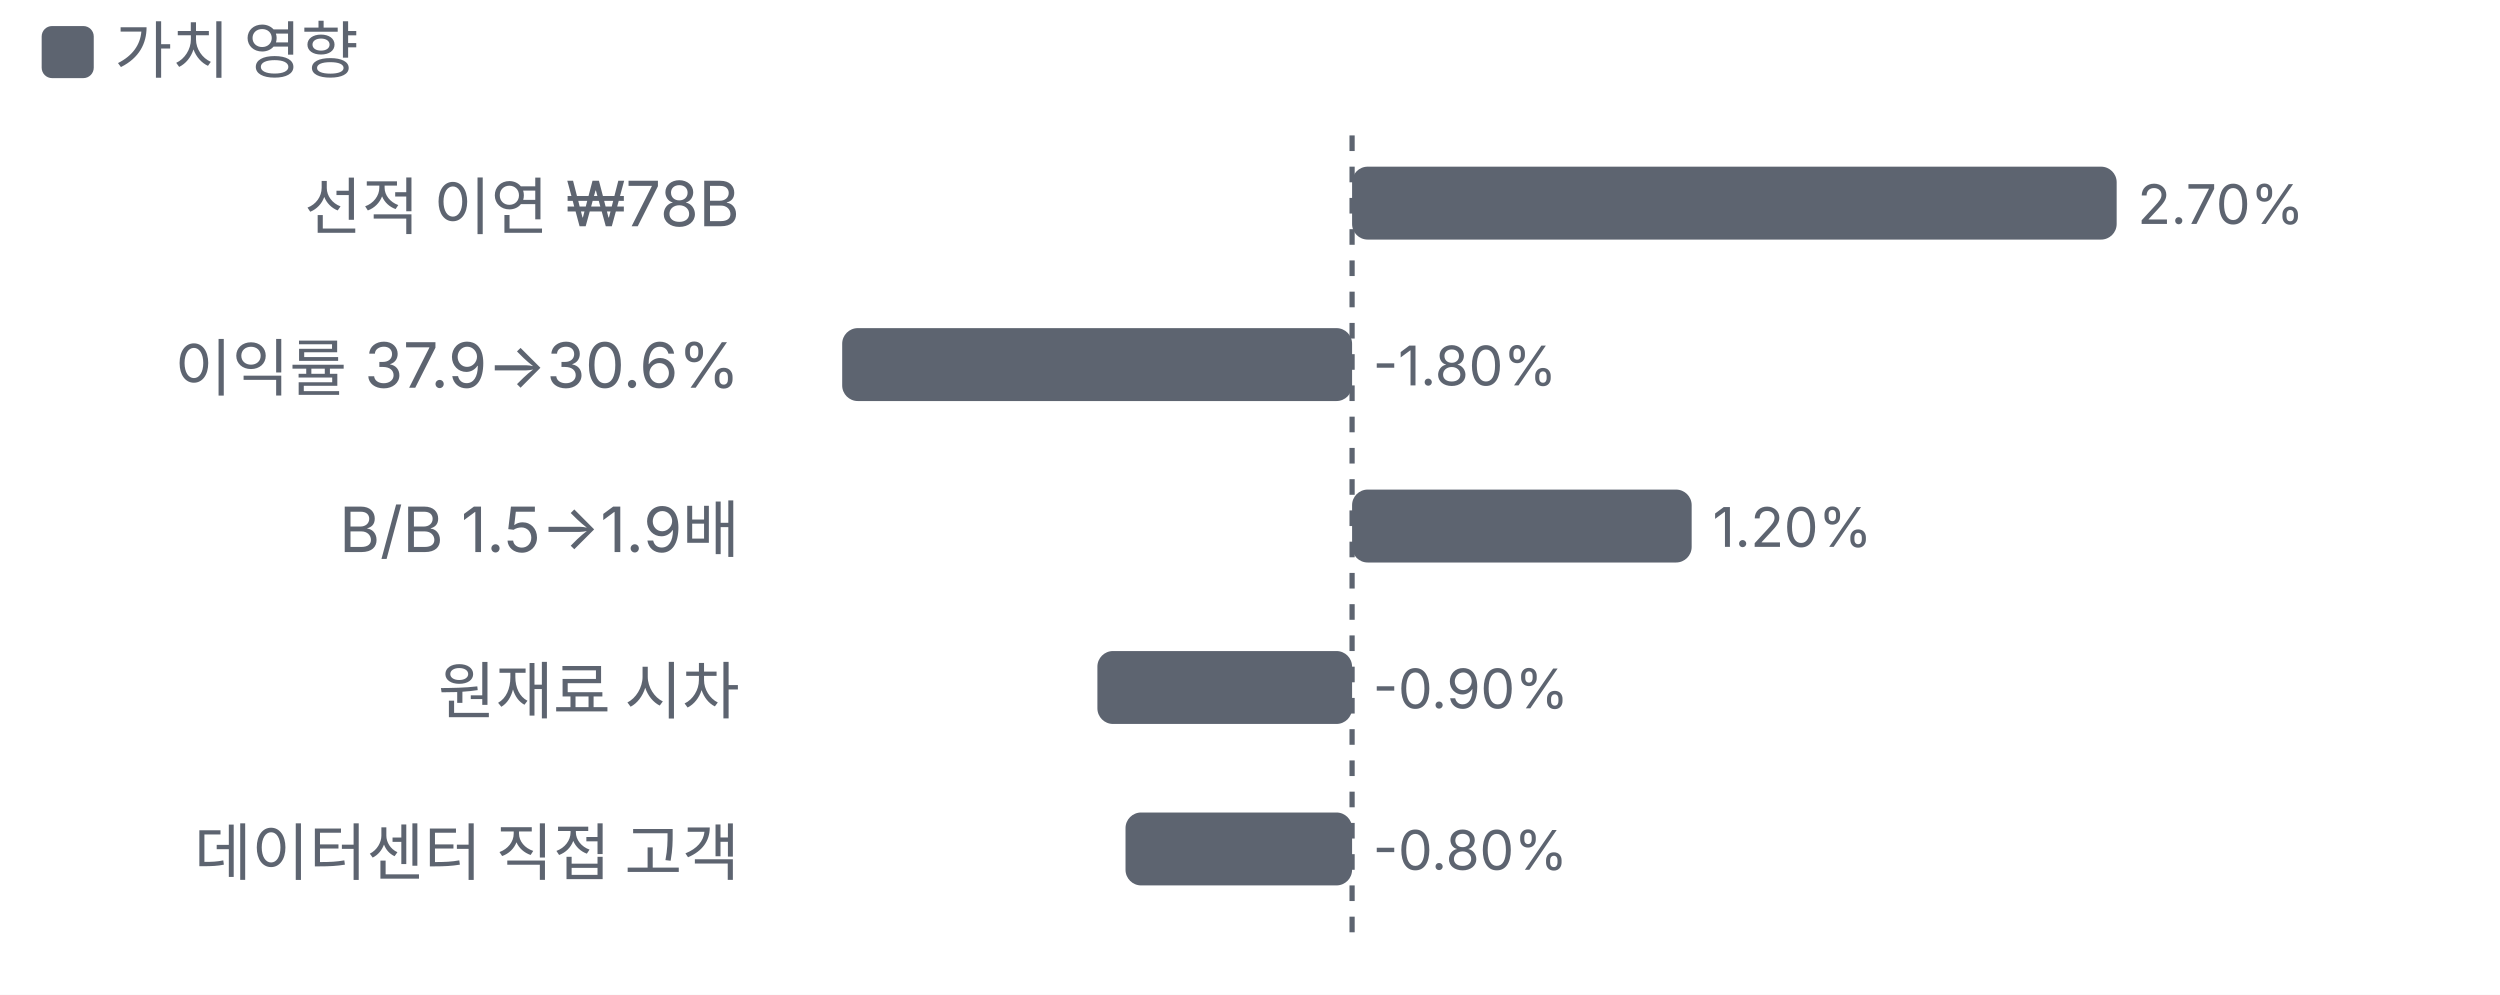
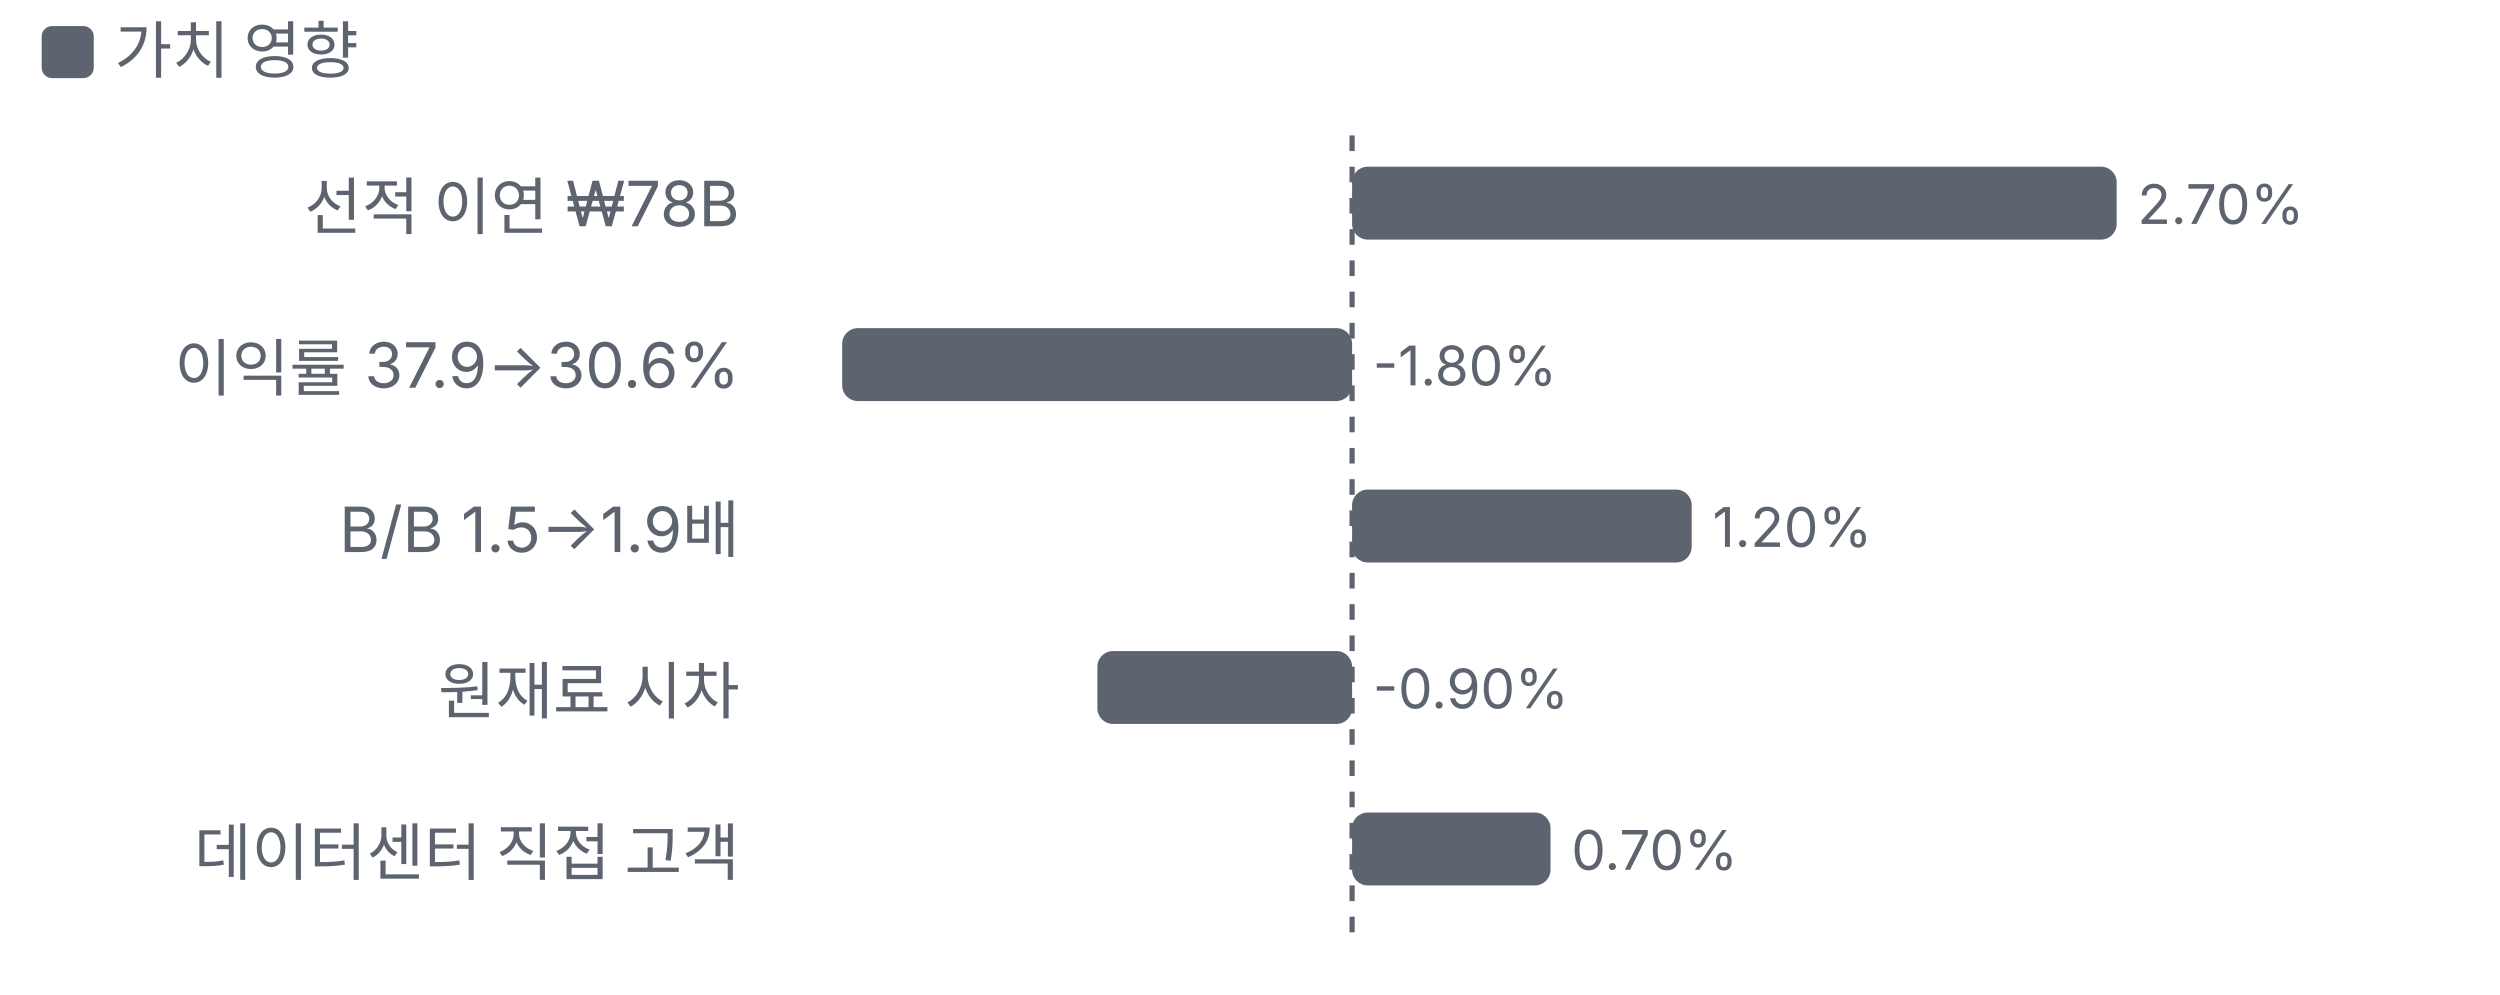
<svg xmlns="http://www.w3.org/2000/svg" viewBox="0 0 480 191" width="480" height="191">
  <style>text{fill:#5d6470;font-size:10.5px;font-family:-apple-system,'Apple SD Gothic Neo','Malgun Gothic',sans-serif}</style>
  <rect width="100%" height="100%" fill="#ffffff" />
  <rect x="8" y="5" width="10" height="10" rx="2" fill="#5d6470" />
  <text x="22" y="14" style="font-size:12px">가치 영향</text>
  <g transform="translate(0,22)">
    <text x="142" y="22" text-anchor="end" style="fill:#5d6470;font-size:12px">
      <tspan x="142" dy="0">선적 이연 ₩78B</tspan>
    </text>
    <rect x="259.6" y="10" width="146.8" height="14" rx="3" fill="#5d6470" />
    <text x="410.4" y="21">2.70%</text>
    <text x="142" y="53" text-anchor="end" style="fill:#5d6470;font-size:12px">
      <tspan x="142" dy="0">이익률 37.9→30.6%</tspan>
    </text>
    <rect x="161.7" y="41" width="97.9" height="14" rx="3" fill="#5d6470" />
    <text x="263.6" y="52">-1.80%</text>
    <text x="142" y="84" text-anchor="end" style="fill:#5d6470;font-size:12px">
      <tspan x="142" dy="0">B/B 1.5→1.9배</tspan>
    </text>
    <rect x="259.6" y="72" width="65.2" height="14" rx="3" fill="#5d6470" />
    <text x="328.8" y="83">1.20%</text>
    <text x="142" y="115" text-anchor="end" style="fill:#5d6470;font-size:12px">
      <tspan x="142" dy="0">원재료 시차</tspan>
    </text>
    <rect x="210.7" y="103" width="48.9" height="14" rx="3" fill="#5d6470" />
    <text x="263.6" y="114">-0.90%</text>
    <text x="142" y="146" text-anchor="end" style="fill:#5d6470;font-size:12px">
      <tspan x="142" dy="0">데이터센터 직접 고객</tspan>
    </text>
-     <rect x="216.1" y="134" width="43.5" height="14" rx="3" fill="#5d6470" />
-     <text x="263.6" y="145">-0.80%</text>
+     <rect x="259.6" y="134" width="38.1" height="14" rx="3" fill="#5d6470" />
+     <text x="301.7" y="145">0.70%</text>
    <line x1="259.6" x2="259.6" y1="4" y2="159" stroke="#5d6470" stroke-dasharray="3 3" />
  </g>
</svg>
